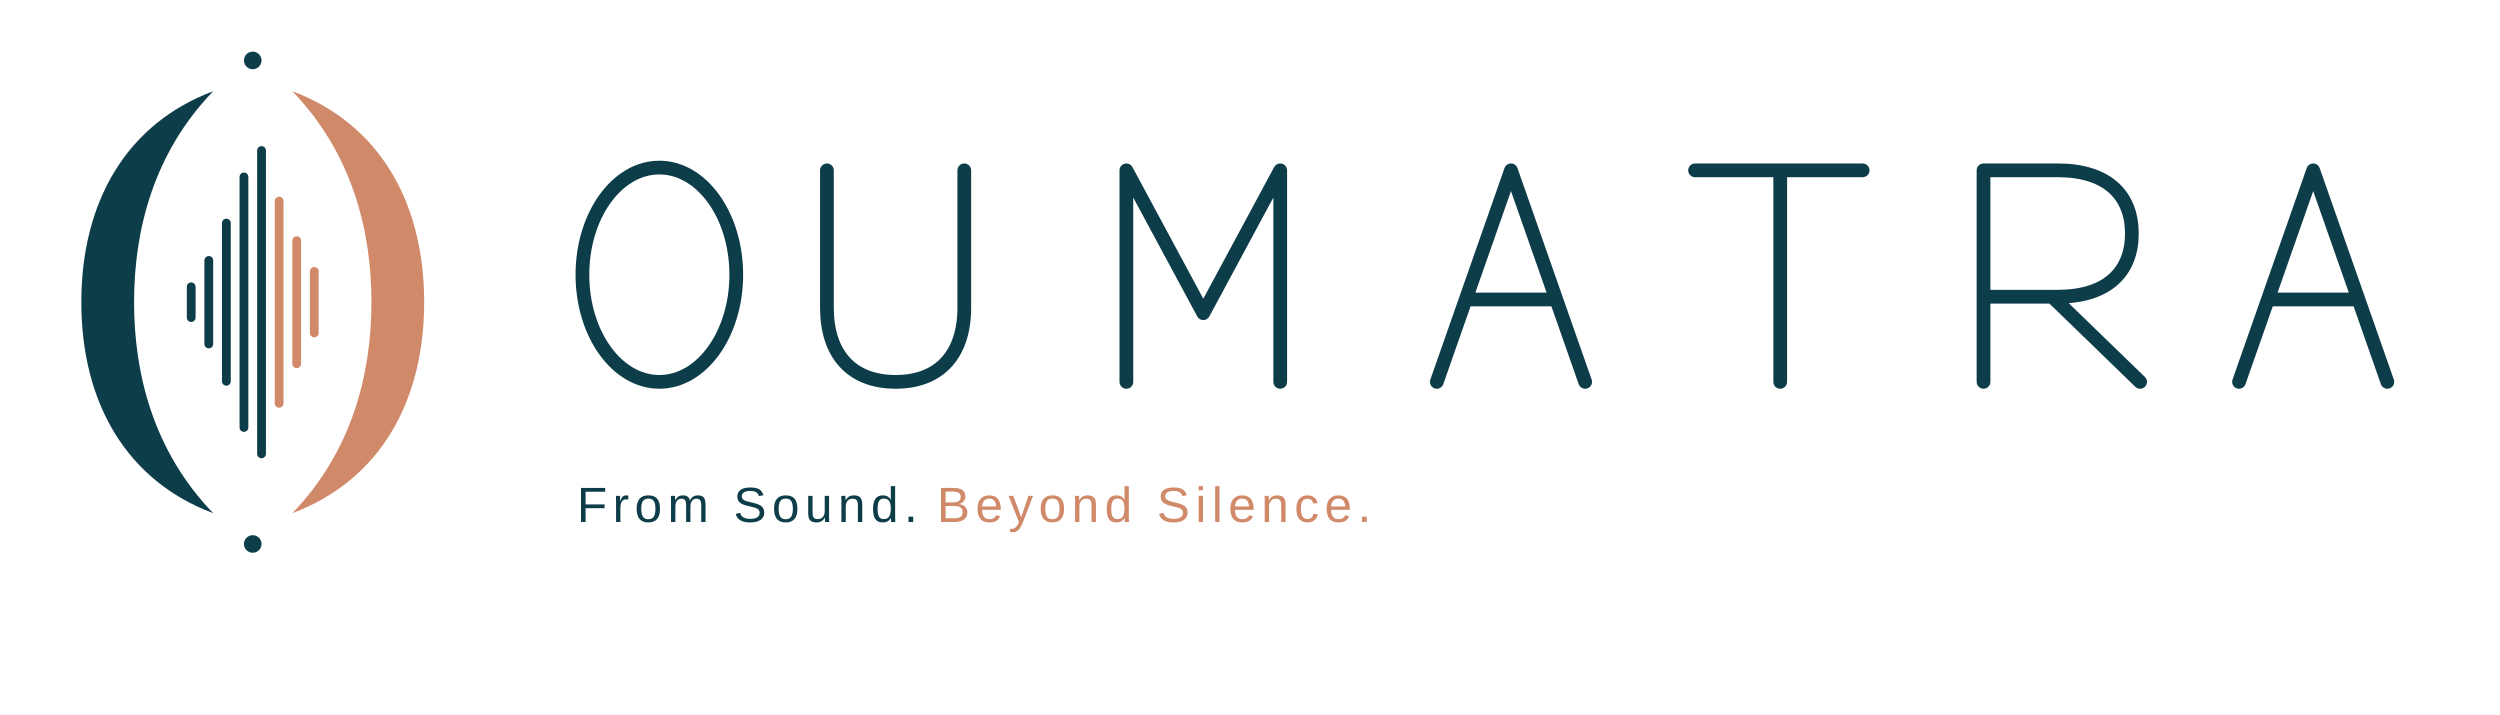
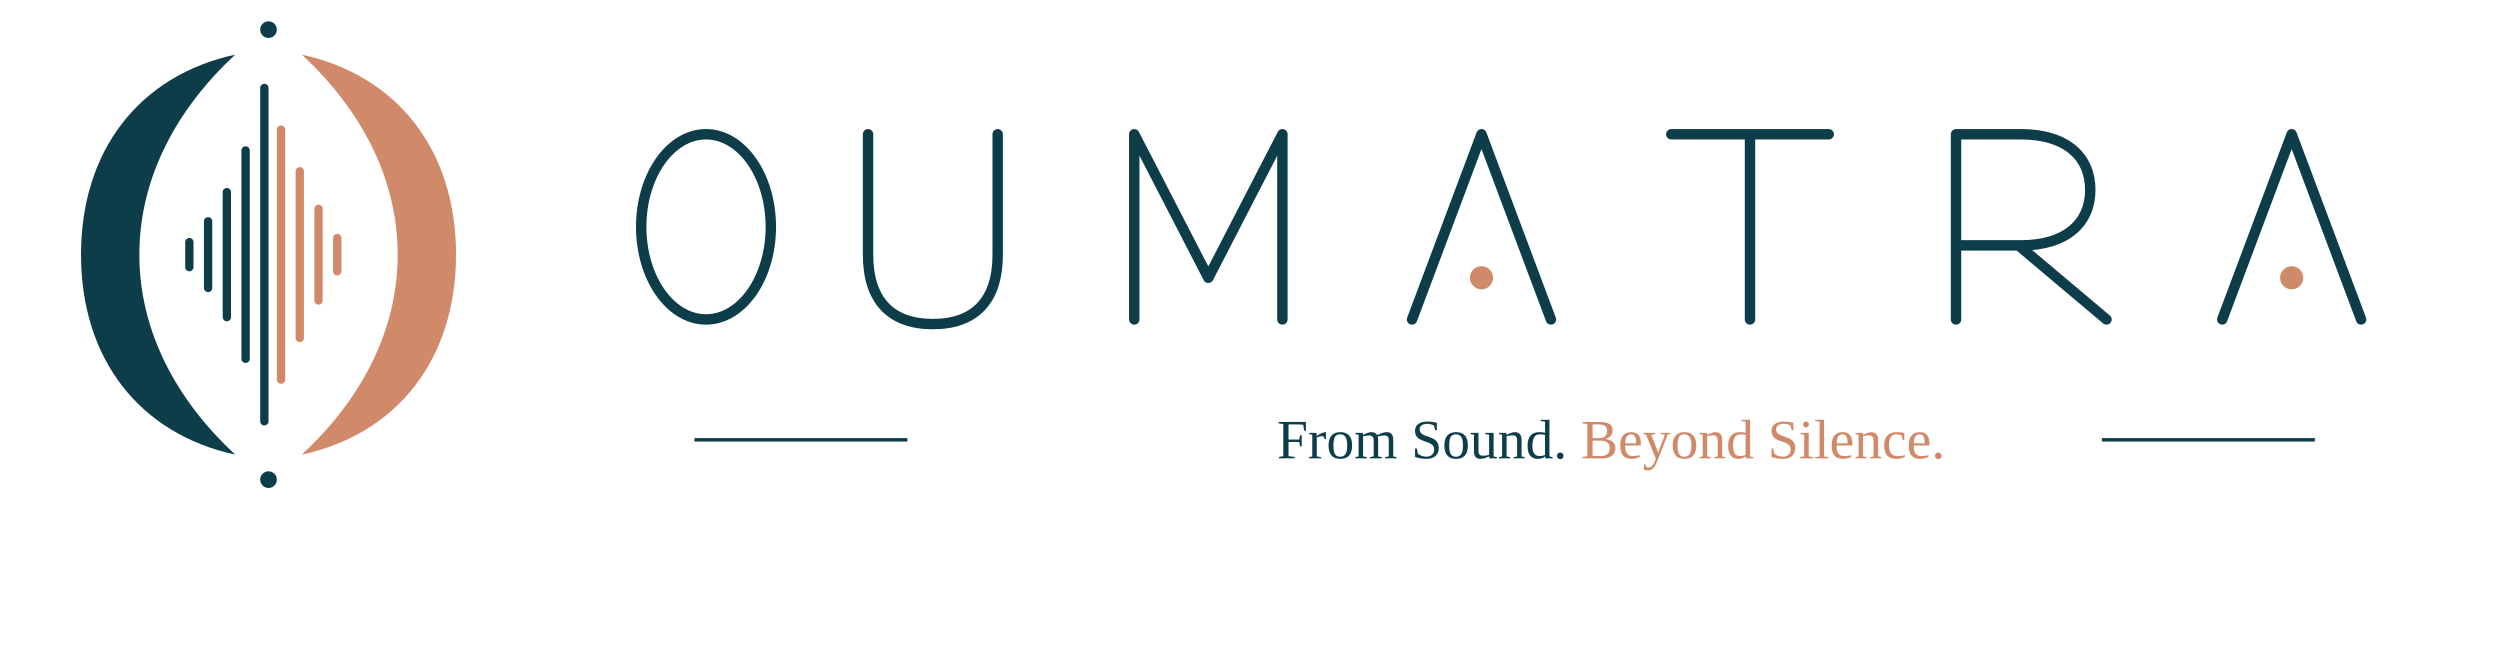
- <svg xmlns="http://www.w3.org/2000/svg" viewBox="0 0 910 260" role="img" aria-labelledby="title desc">
-   <g transform="translate(12 14) scale(.8)">
-     <path fill="#0E3D4A" d="M82 24C42 39 22 75 22 120s20 81 60 96C55 188 46 153 46 120s9-68 36-96Z" />
-     <path fill="#D08A6A" d="M118 24c40 15 60 51 60 96s-20 81-60 96c27-28 36-63 36-96s-9-68-36-96Z" />
+ <svg xmlns="http://www.w3.org/2000/svg" viewBox="0 0 1080 280" role="img" aria-labelledby="title desc">
+   <g transform="translate(8 2) scale(.9)">
+     <path fill="#0E3D4A" d="M104 24C58 34 30 70 30 120s28 86 74 96C76 190 58 157 58 120s18-70 46-96Z" />
+     <path fill="#D08A6A" d="M136 24c46 10 74 46 74 96s-28 86-74 96c28-26 46-59 46-96s-18-70-46-96Z" />
    <g fill="#0E3D4A">
-       <rect x="70" y="111" width="4" height="18" rx="2" />
-       <rect x="78" y="99" width="4" height="42" rx="2" />
-       <rect x="86" y="82" width="4" height="76" rx="2" />
-       <rect x="94" y="61" width="4" height="118" rx="2" />
-       <rect x="102" y="49" width="4" height="142" rx="2" />
+       <rect x="80" y="112" width="4" height="16" rx="2" />
+       <rect x="89" y="102" width="4" height="36" rx="2" />
+       <rect x="98" y="88" width="4" height="64" rx="2" />
+       <rect x="107" y="68" width="4" height="104" rx="2" />
+       <rect x="116" y="38" width="4" height="164" rx="2" />
    </g>
    <g fill="#D08A6A">
-       <rect x="110" y="72" width="4" height="96" rx="2" />
-       <rect x="118" y="90" width="4" height="60" rx="2" />
-       <rect x="126" y="104" width="4" height="32" rx="2" />
+       <rect x="124" y="58" width="4" height="124" rx="2" />
+       <rect x="133" y="78" width="4" height="84" rx="2" />
+       <rect x="142" y="96" width="4" height="48" rx="2" />
+       <rect x="151" y="110" width="4" height="20" rx="2" />
    </g>
-     <circle cx="100" cy="10" r="4" fill="#0E3D4A" />
-     <circle cx="100" cy="230" r="4" fill="#0E3D4A" />
+     <circle cx="120" cy="12" r="4" fill="#0E3D4A" />
+     <circle cx="120" cy="228" r="4" fill="#0E3D4A" />
  </g>
-   <g fill="none" stroke="#0E3D4A" stroke-width="5" stroke-linecap="round" stroke-linejoin="round">
-     <ellipse cx="240" cy="100" rx="28" ry="39" />
-     <path d="M301 62v50c0 17 9 27 25 27s25-10 25-27V62M410 139V62l28 52 28-52v77M523 139l27-77 27 77m-43-30h31M617 62h61m-30 0v77M722 139V62h27c18 0 27 9 27 23s-9 23-27 23h-27m25 0 32 31M815 139l27-77 27 77m-43-30h31" />
+   <g transform="translate(270 28)" fill="none" stroke="#0E3D4A" stroke-width="4.5" stroke-linecap="round" stroke-linejoin="round">
+     <ellipse cx="35" cy="70" rx="28" ry="40" />
+     <path d="M105 30v52c0 20 10 30 28 30s28-10 28-30V30M220 110V30l32 62 32-62v80M340 110l30-80 30 80M452 30h68m-34 0v80M575 110V30h28c20 0 30 10 30 24s-10 24-30 24h-28m27 0 38 32M690 110l30-80 30 80" />
  </g>
-   <text x="210" y="190" fill="#0E3D4A" font-family="Arial,Helvetica,sans-serif" font-size="18" letter-spacing="2">From Sound. <tspan fill="#D08A6A">Beyond Silence.</tspan>
+   <g fill="#D08A6A">
+     <circle cx="640" cy="120" r="5" />
+     <circle cx="990" cy="120" r="5" />
+   </g>
+   <g stroke="#0E3D4A" stroke-width="1.5">
+     <path d="M300 190h92M908 190h92" />
+   </g>
+   <text x="696" y="198" text-anchor="middle" fill="#0E3D4A" font-family="Georgia,'Times New Roman',serif" font-size="24">From Sound. <tspan fill="#D08A6A">Beyond Silence.</tspan>
  </text>
</svg>
